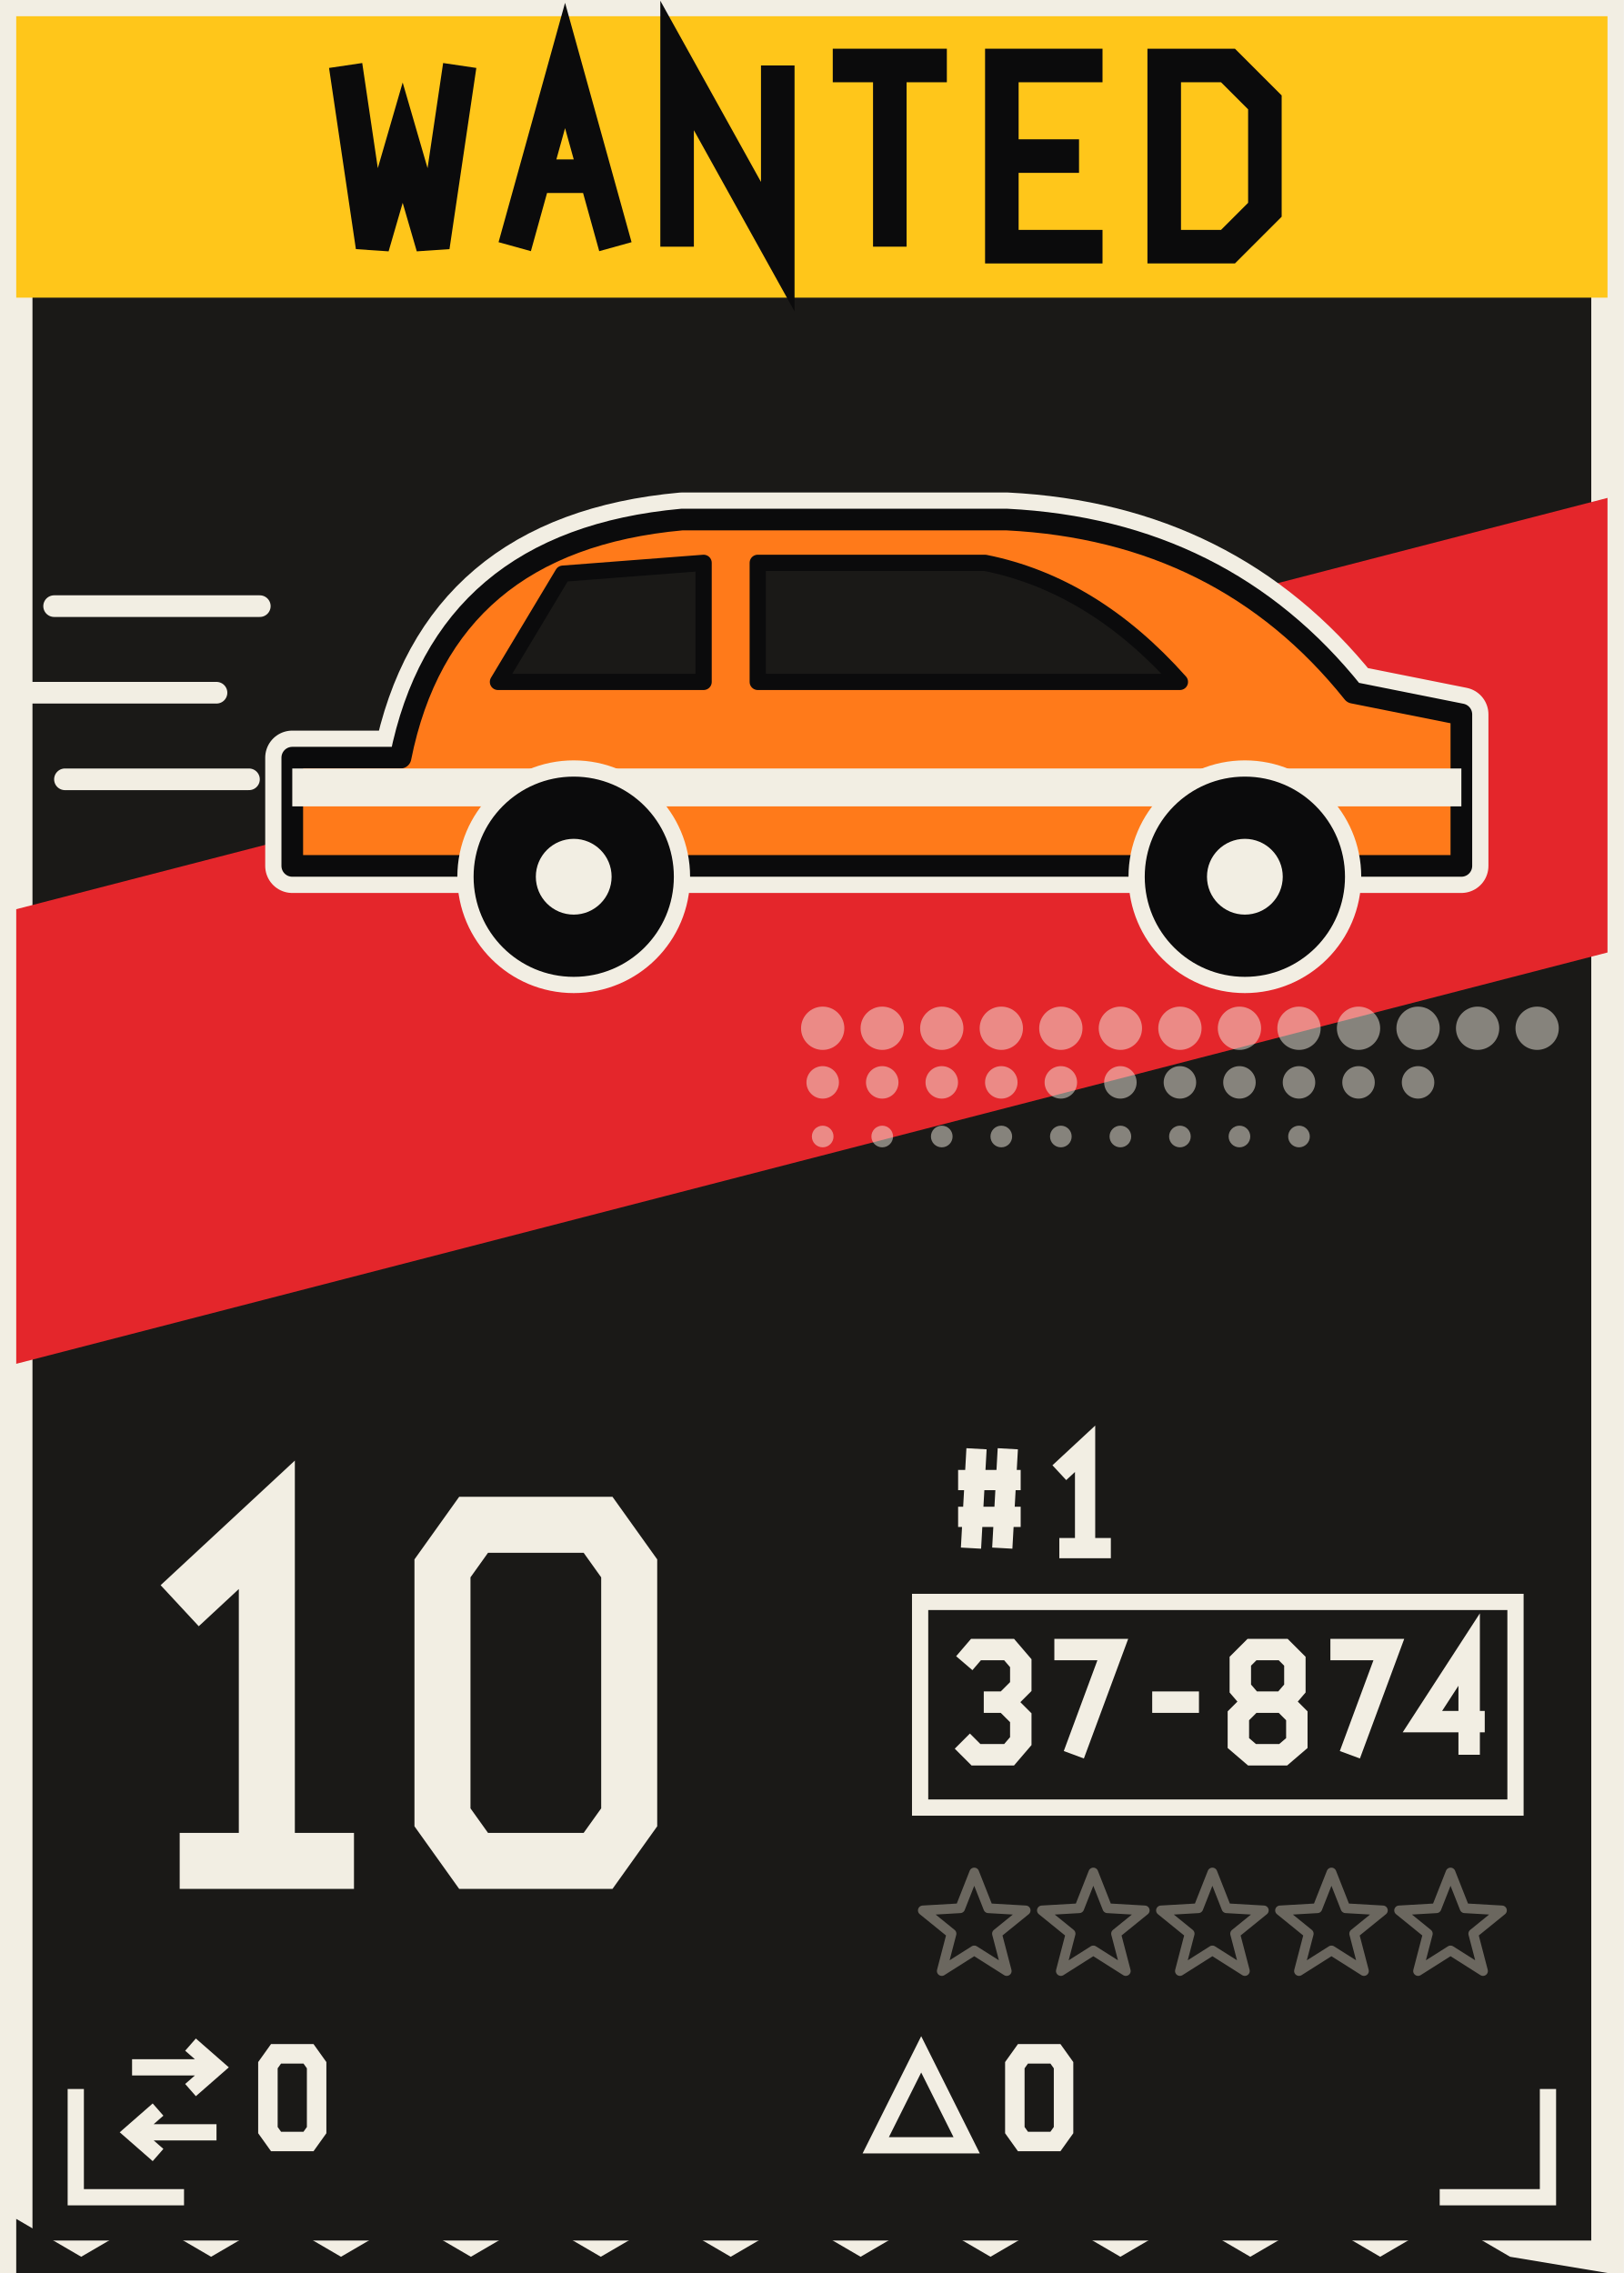
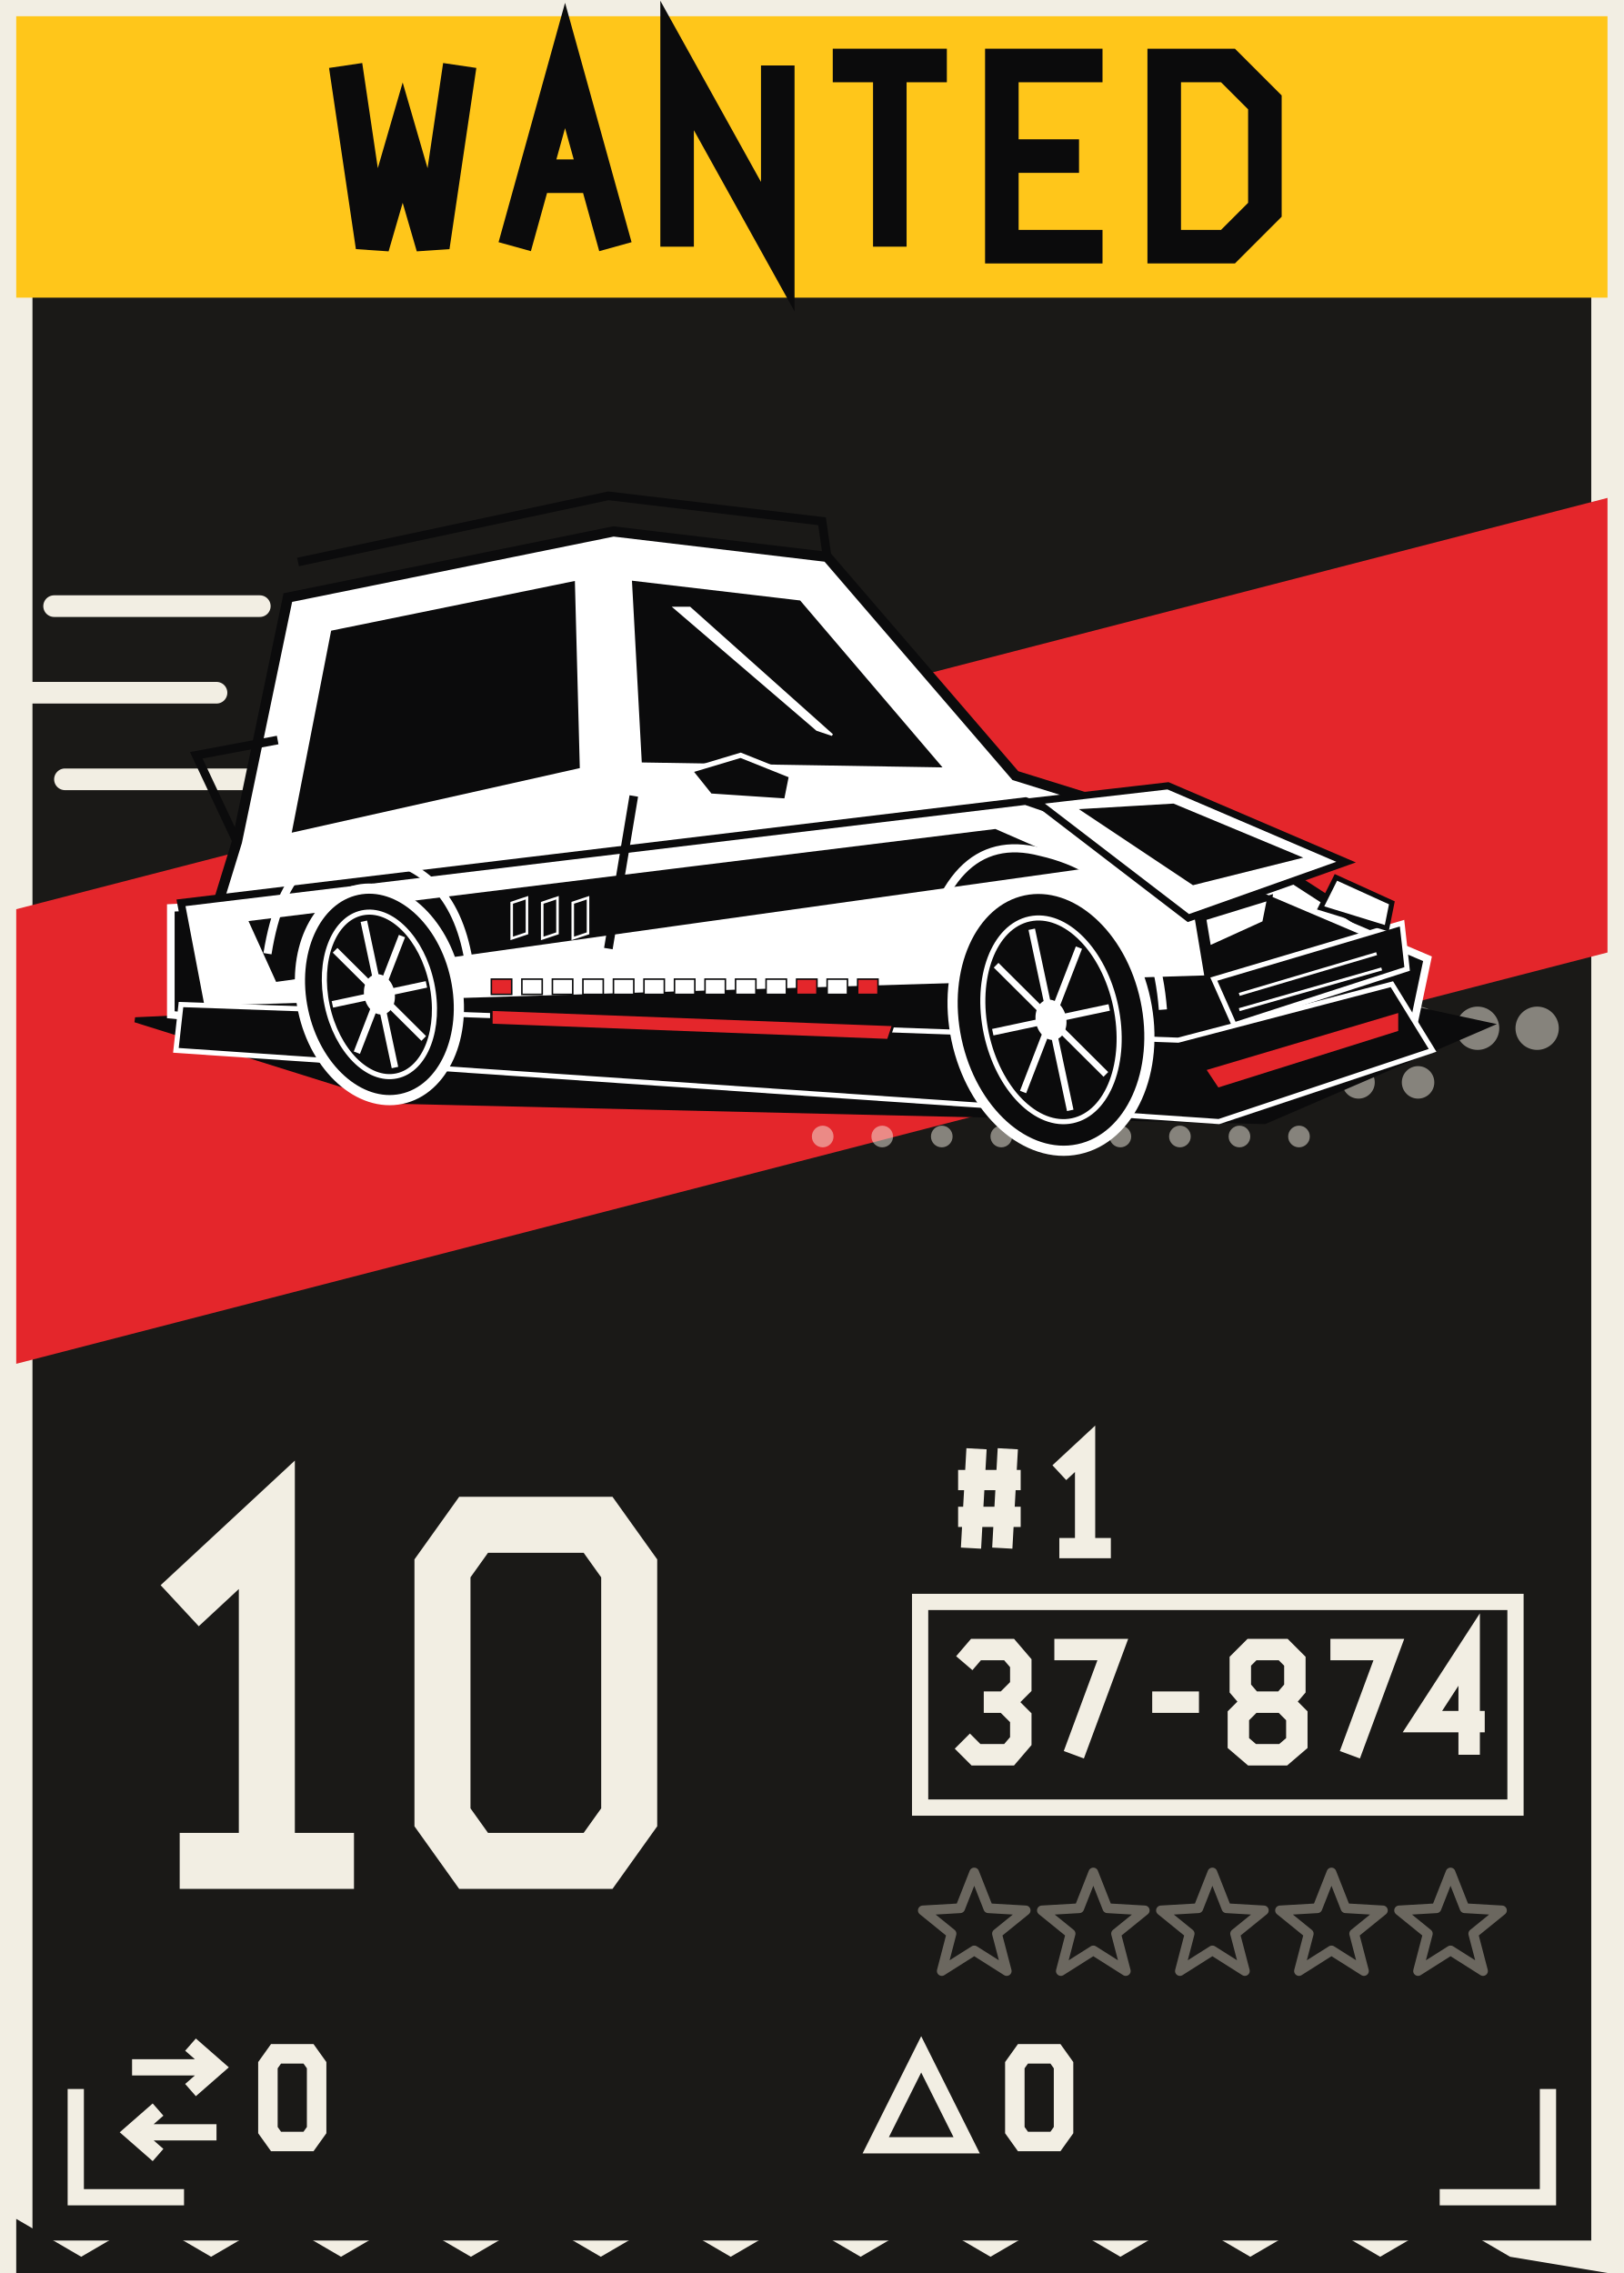
<svg xmlns="http://www.w3.org/2000/svg" viewBox="0 0 300 420" width="300" height="420">
  <rect x="3" y="3" width="294" height="414" fill="#1a1917" stroke="#f2eee3" stroke-width="6" />
  <path d="M14 34V14H34M266 14H286V34M286 386V406H266M34 406H14V386" fill="none" stroke="#f2eee3" stroke-width="3" />
  <rect x="3" y="3" width="294" height="52" fill="#ffc61a" />
  <g fill="none" stroke="#0b0b0c" stroke-width="10" stroke-linejoin="miter" stroke-linecap="butt">
    <path d="M3 5L11 59L20 28L29 59L37 5" transform="translate(62 9) scale(0.62)" />
    <path d="M5 59L20 5L35 59M12 38H28" transform="translate(92 9) scale(0.62)" />
    <path d="M5 59V5L35 59V5" transform="translate(122 9) scale(0.62)" />
    <path d="M3 5H37M20 5V59" transform="translate(152 9) scale(0.62)" />
    <path d="M35 5H5V59H35M5 32H28" transform="translate(182 9) scale(0.62)" />
    <path d="M5 5H24L35 16V48L24 59H5Z" transform="translate(212 9) scale(0.62)" />
  </g>
  <polygon points="3,168 297,92 297,176 3,252" fill="#e4262b" />
  <path d="M10 112H48M6 128H40M12 144H46" fill="none" stroke="#f2eee3" stroke-width="4" stroke-linecap="round" />
  <g fill="#f2eee3" fill-opacity="0.5">
    <circle cx="152" cy="190" r="4" />
    <circle cx="163" cy="190" r="4" />
    <circle cx="174" cy="190" r="4" />
    <circle cx="185" cy="190" r="4" />
    <circle cx="196" cy="190" r="4" />
    <circle cx="207" cy="190" r="4" />
    <circle cx="218" cy="190" r="4" />
    <circle cx="229" cy="190" r="4" />
    <circle cx="240" cy="190" r="4" />
    <circle cx="251" cy="190" r="4" />
    <circle cx="262" cy="190" r="4" />
    <circle cx="273" cy="190" r="4" />
    <circle cx="284" cy="190" r="4" />
    <circle cx="152" cy="200" r="3" />
    <circle cx="163" cy="200" r="3" />
    <circle cx="174" cy="200" r="3" />
    <circle cx="185" cy="200" r="3" />
    <circle cx="196" cy="200" r="3" />
    <circle cx="207" cy="200" r="3" />
    <circle cx="218" cy="200" r="3" />
    <circle cx="229" cy="200" r="3" />
    <circle cx="240" cy="200" r="3" />
    <circle cx="251" cy="200" r="3" />
    <circle cx="262" cy="200" r="3" />
    <circle cx="152" cy="210" r="2" />
    <circle cx="163" cy="210" r="2" />
    <circle cx="174" cy="210" r="2" />
    <circle cx="185" cy="210" r="2" />
    <circle cx="196" cy="210" r="2" />
    <circle cx="207" cy="210" r="2" />
    <circle cx="218" cy="210" r="2" />
    <circle cx="229" cy="210" r="2" />
    <circle cx="240" cy="210" r="2" />
  </g>
-   <g transform="translate(30 0)" stroke-linejoin="round">
-     <path d="M24 140L44 140Q52 100 96 96L156 96Q196 98 220 128L240 132L240 160L24 160Z" fill="#f2eee3" stroke="#f2eee3" stroke-width="10" />
-     <path d="M24 140L44 140Q52 100 96 96L156 96Q196 98 220 128L240 132L240 160L24 160Z" fill="#ff7a1a" stroke="#0b0b0c" stroke-width="4" />
-     <rect x="24" y="142" width="216" height="7" fill="#f2eee3" />
-     <path d="M62 126L74 106L100 104L100 126ZM110 104L152 104Q172 108 188 126L110 126Z" fill="#1a1917" stroke="#0b0b0c" stroke-width="3" />
-     <circle cx="76" cy="162" r="20" fill="#0b0b0c" stroke="#f2eee3" stroke-width="3" />
-     <circle cx="76" cy="162" r="7" fill="#f2eee3" />
-     <circle cx="200" cy="162" r="20" fill="#0b0b0c" stroke="#f2eee3" stroke-width="3" />
-     <circle cx="200" cy="162" r="7" fill="#f2eee3" />
+   <g transform="translate(9 70) scale(.94)">
+     <g stroke-linejoin="miter">
+       <path d="M17 126L68 142L239 146L283 127L232 116Z" fill="#0b0b0c" stroke="#0b0b0c" stroke-width="1" />
+       <path d="M37 91L47 43L111 30L153 35L190 78L235 92L269 114L230 129L29 117Z" fill="#ffffff" stroke="#0b0b0c" stroke-width="2" />
+       <path d="M24 104L224 94L271 114L267 133L228 145L24 125Z" fill="#0b0b0c" stroke="#ffffff" stroke-width="1.5" />
+       <path d="M26 103L192 83L224 94L228 118L30 124Z" fill="#ffffff" stroke="#0b0b0c" stroke-width="1.5" />
+       <path d="M40 107L186 89L202 96L45 118Z" fill="#0b0b0c" stroke="#0b0b0c" stroke-width="1" />
+       <path d="M55 49L104 39L105 77L47 90ZM114 39L148 43L177 77L116 76Z" fill="#0b0b0c" stroke="#ffffff" stroke-width="1.2" />
+       <path d="M123 45L126 45L154 70L151 69Z" fill="#ffffff" stroke="#ffffff" stroke-width="0.4" />
+       <path d="M37 91L29 74L45 71M49 36L110 23L152 28L153 35M115 82L110 112" fill="none" stroke="#0b0b0c" stroke-width="1.7" />
+       <path d="M194 83L220 80L255 95L224 106Z" fill="#ffffff" stroke="#0b0b0c" stroke-width="1.4" />
+       <path d="M204 85L221 84L245 94L225 99Z" fill="#0b0b0c" stroke="#0b0b0c" stroke-width="1" />
+       <path d="M229 118L266 107L267 116L233 127Z" fill="#0b0b0c" stroke="#ffffff" stroke-width="1" />
+       <path d="M234 121L261 113M234 124L262 116" fill="none" stroke="#ffffff" stroke-width="0.6" />
+       <path d="M227 106L240 102L239 107L228 112ZM253 98L264 103L263 108L250 104Z" fill="#ffffff" stroke="#0b0b0c" stroke-width="1" />
+       <path d="M26 123L222 130L264 119L272 132L230 146L25 132Z" fill="#0b0b0c" stroke="#ffffff" stroke-width="1" />
+       <g transform="translate(65 121) rotate(-12)">
+         <ellipse rx="15.33" ry="21" fill="#0b0b0c" stroke="#ffffff" stroke-width="2" />
+         <ellipse rx="10.5" ry="16.38" fill="#0b0b0c" stroke="#ffffff" stroke-width="1" />
+         <path d="M0 -14.7V14.7M-9.45 0H9.45M-6.72 -10.29L6.72 10.29M-6.72 10.29L6.72 -10.29" stroke="#ffffff" stroke-width="1.3" />
+         <ellipse rx="3" ry="4" fill="#ffffff" />
+       </g>
+       <g transform="translate(197 126) rotate(-12)">
+         <ellipse rx="18.98" ry="26" fill="#0b0b0c" stroke="#ffffff" stroke-width="2" />
+         <ellipse rx="13" ry="20.28" fill="#0b0b0c" stroke="#ffffff" stroke-width="1" />
+         <path d="M0 -18.2V18.2M-11.7 0H11.7M-8.32 -12.74L8.32 12.74M-8.32 12.74L8.32 -12.74" stroke="#ffffff" stroke-width="1.3" />
+         <ellipse rx="3" ry="4" fill="#ffffff" />
+       </g>
+       <path d="M43 113Q47 88 65 94Q81 97 83 118M171 118Q176 88 195 93Q217 98 219 124" fill="none" stroke="#ffffff" stroke-width="1.6" />
+       <path d="M126 77L136 74L146 78L145 83L130 82Z" fill="#0b0b0c" stroke="#ffffff" stroke-width="1" />
+       <path d="M87 124L166 127L165 130L87 127Z" fill="#e4262b" stroke="#0b0b0c" stroke-width="0.5" />
+       <path d="M228 136L265 125L265 128L230 139Z" fill="#e4262b" stroke="#e4262b" stroke-width="0.5" />
+     </g>
+     <path d="M91 103l3 -1v7l-3 1Z" fill="#0b0b0c" stroke="#ffffff" stroke-width=".5" />
+     <path d="M97 103l3 -1v7l-3 1Z" fill="#0b0b0c" stroke="#ffffff" stroke-width=".5" />
+     <path d="M103 103l3 -1v7l-3 1Z" fill="#0b0b0c" stroke="#ffffff" stroke-width=".5" />
+     <path d="M87 118h4v3h-4Z" fill="#e4262b" stroke="#0b0b0c" stroke-width=".3" />
+     <path d="M93 118h4v3h-4Z" fill="#ffffff" stroke="#0b0b0c" stroke-width=".3" />
+     <path d="M99 118h4v3h-4Z" fill="#ffffff" stroke="#0b0b0c" stroke-width=".3" />
+     <path d="M105 118h4v3h-4Z" fill="#ffffff" stroke="#0b0b0c" stroke-width=".3" />
+     <path d="M111 118h4v3h-4Z" fill="#ffffff" stroke="#0b0b0c" stroke-width=".3" />
+     <path d="M117 118h4v3h-4Z" fill="#ffffff" stroke="#0b0b0c" stroke-width=".3" />
+     <path d="M123 118h4v3h-4Z" fill="#ffffff" stroke="#0b0b0c" stroke-width=".3" />
+     <path d="M129 118h4v3h-4Z" fill="#ffffff" stroke="#0b0b0c" stroke-width=".3" />
+     <path d="M135 118h4v3h-4Z" fill="#ffffff" stroke="#0b0b0c" stroke-width=".3" />
+     <path d="M141 118h4v3h-4Z" fill="#ffffff" stroke="#0b0b0c" stroke-width=".3" />
+     <path d="M147 118h4v3h-4Z" fill="#e4262b" stroke="#0b0b0c" stroke-width=".3" />
+     <path d="M153 118h4v3h-4Z" fill="#ffffff" stroke="#0b0b0c" stroke-width=".3" />
+     <path d="M159 118h4v3h-4Z" fill="#e4262b" stroke="#0b0b0c" stroke-width=".3" />
  </g>
  <g fill="none" stroke="#f2eee3" stroke-width="9" stroke-linejoin="miter" stroke-linecap="butt">
    <path d="M8 18L22 5V59M8 59H36" transform="translate(24 276) scale(1.15)" />
    <path d="M10 5H30L35 12V52L30 59H10L5 52V12Z" transform="translate(76 276) scale(1.15)" />
  </g>
  <rect x="170" y="296" width="110" height="38" fill="#1a1917" stroke="#f2eee3" stroke-width="3" />
  <g fill="none" stroke="#f2eee3" stroke-width="11" stroke-linejoin="miter" stroke-linecap="butt">
    <path d="M6 12L12 5H29L35 12V24L27 32L35 40V52L29 59H12L5 52M16 32H27" transform="translate(176 303) scale(0.36)" />
    <path d="M5 5H35L15 59" transform="translate(193 303) scale(0.36)" />
    <path d="M8 32H32" transform="translate(210 303) scale(0.36)" />
    <path d="M12 5H28L34 11V25L28 32H12L6 25V11ZM12 32H28L35 39V53L28 59H12L5 53V39Z" transform="translate(227 303) scale(0.36)" />
    <path d="M5 5H35L15 59" transform="translate(244 303) scale(0.36)" />
    <path d="M29 59V5L5 42H37" transform="translate(261 303) scale(0.36)" />
  </g>
  <g fill="none" stroke="#f2eee3" stroke-width="11" stroke-linejoin="miter" stroke-linecap="butt">
    <path d="M13 5L10 59M30 5L27 59M3 22H37M3 42H37" transform="translate(176 266) scale(0.34)" />
    <path d="M8 18L22 5V59M8 59H36" transform="translate(193 266) scale(0.34)" />
  </g>
  <g transform="translate(170 346)" stroke-width="1.8" stroke-linejoin="round">
    <polygon transform="translate(0 0)" points="10,0 12.6,6.6 19.5,7 14.2,11.3 16,18.2 10,14.4 4,18.2 5.8,11.3 0.5,7 7.4,6.6" fill="none" stroke="#6b675f" />
    <polygon transform="translate(22 0)" points="10,0 12.6,6.6 19.5,7 14.2,11.3 16,18.2 10,14.4 4,18.2 5.8,11.3 0.5,7 7.4,6.6" fill="none" stroke="#6b675f" />
    <polygon transform="translate(44 0)" points="10,0 12.6,6.6 19.5,7 14.2,11.3 16,18.2 10,14.4 4,18.2 5.8,11.3 0.5,7 7.4,6.6" fill="none" stroke="#6b675f" />
    <polygon transform="translate(66 0)" points="10,0 12.6,6.6 19.5,7 14.2,11.3 16,18.2 10,14.4 4,18.2 5.8,11.3 0.5,7 7.4,6.6" fill="none" stroke="#6b675f" />
    <polygon transform="translate(88 0)" points="10,0 12.6,6.6 19.5,7 14.2,11.3 16,18.2 10,14.4 4,18.2 5.8,11.3 0.5,7 7.4,6.6" fill="none" stroke="#6b675f" />
  </g>
  <g transform="translate(22 376) scale(0.6)" fill="none" stroke="#f2eee3" stroke-width="5" stroke-linejoin="miter">
    <path d="M4 10H30M22 3L30 10L22 17M30 30H4M12 23L4 30L12 37" />
  </g>
  <g fill="none" stroke="#f2eee3" stroke-width="12" stroke-linejoin="miter" stroke-linecap="butt">
    <path d="M10 5H30L35 12V52L30 59H10L5 52V12Z" transform="translate(48 378) scale(0.3)" />
  </g>
  <g transform="translate(160 376) scale(0.6)" fill="none" stroke="#f2eee3" stroke-width="5" stroke-linejoin="miter">
    <path d="M3 34L17 6L31 34Z" />
  </g>
  <g fill="none" stroke="#f2eee3" stroke-width="12" stroke-linejoin="miter" stroke-linecap="butt">
    <path d="M10 5H30L35 12V52L30 59H10L5 52V12Z" transform="translate(186 378) scale(0.3)" />
  </g>
  <path d="M3 410l12 7l12 -7l12 7l12 -7l12 7l12 -7l12 7l12 -7l12 7l12 -7l12 7l12 -7l12 7l12 -7l12 7l12 -7l12 7l12 -7l12 7l12 -7l12 7l12 -7l12 7L297 420L3 420Z" fill="#1a1917" />
</svg>
